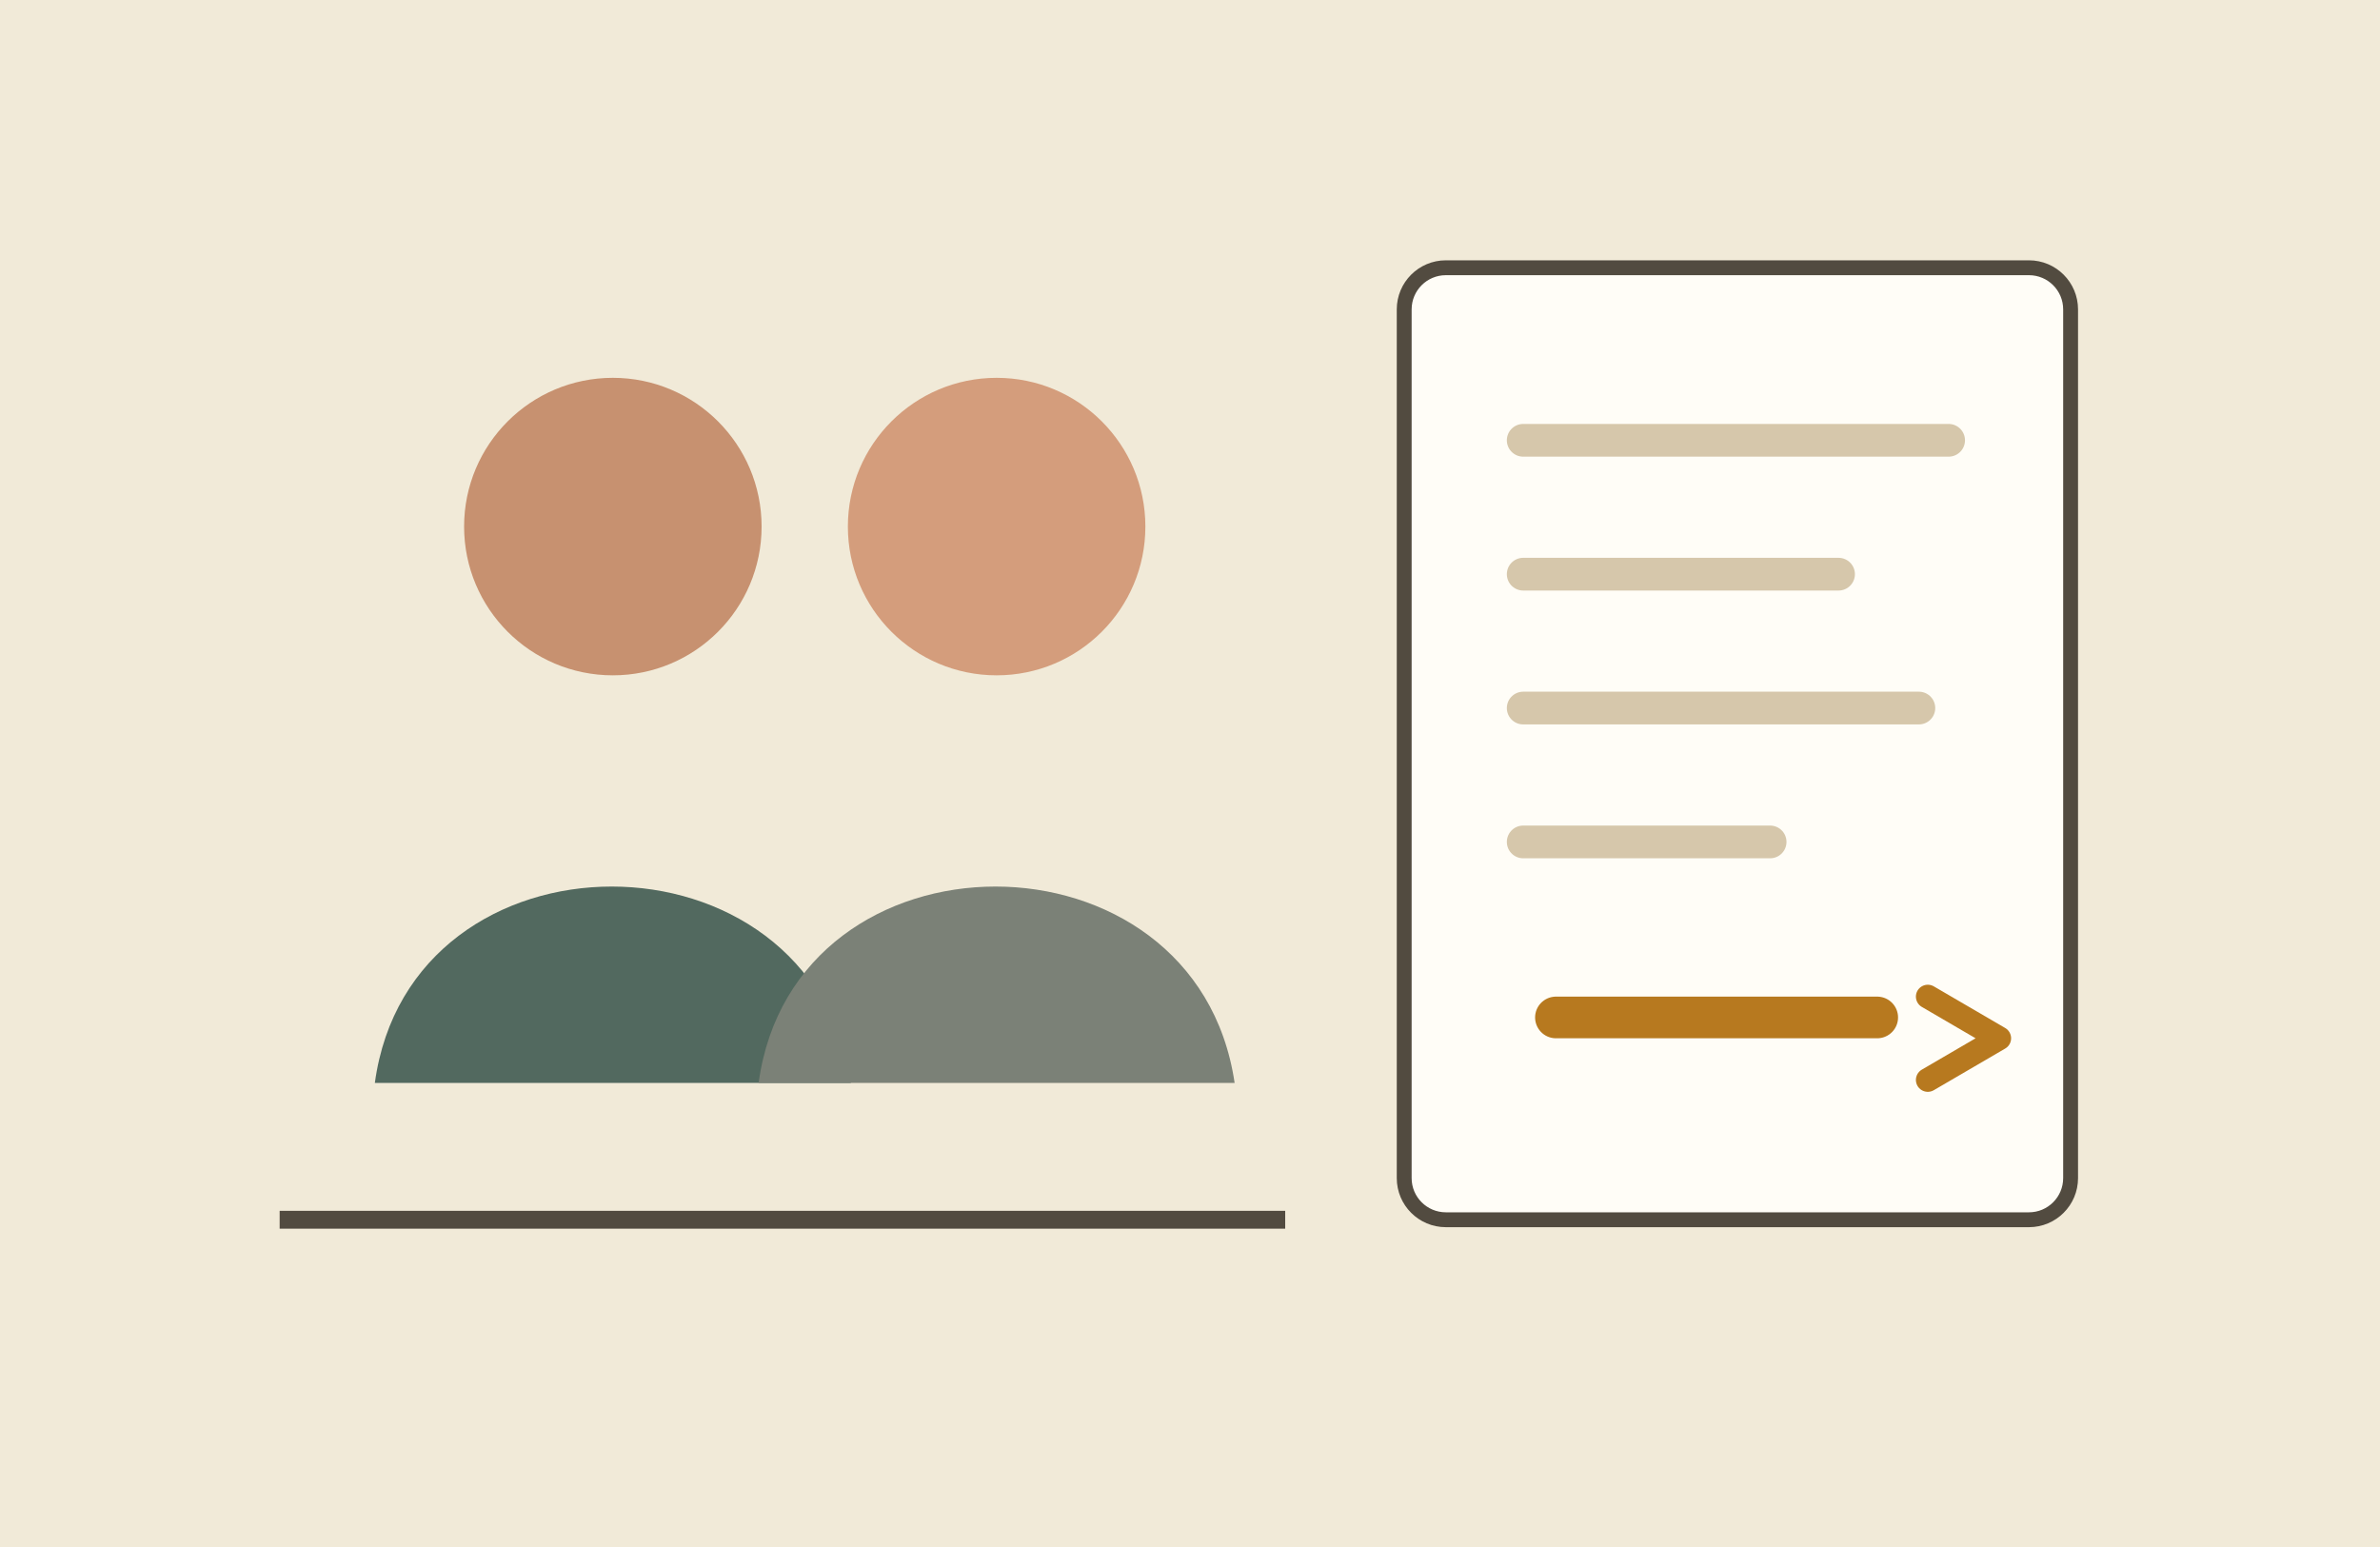
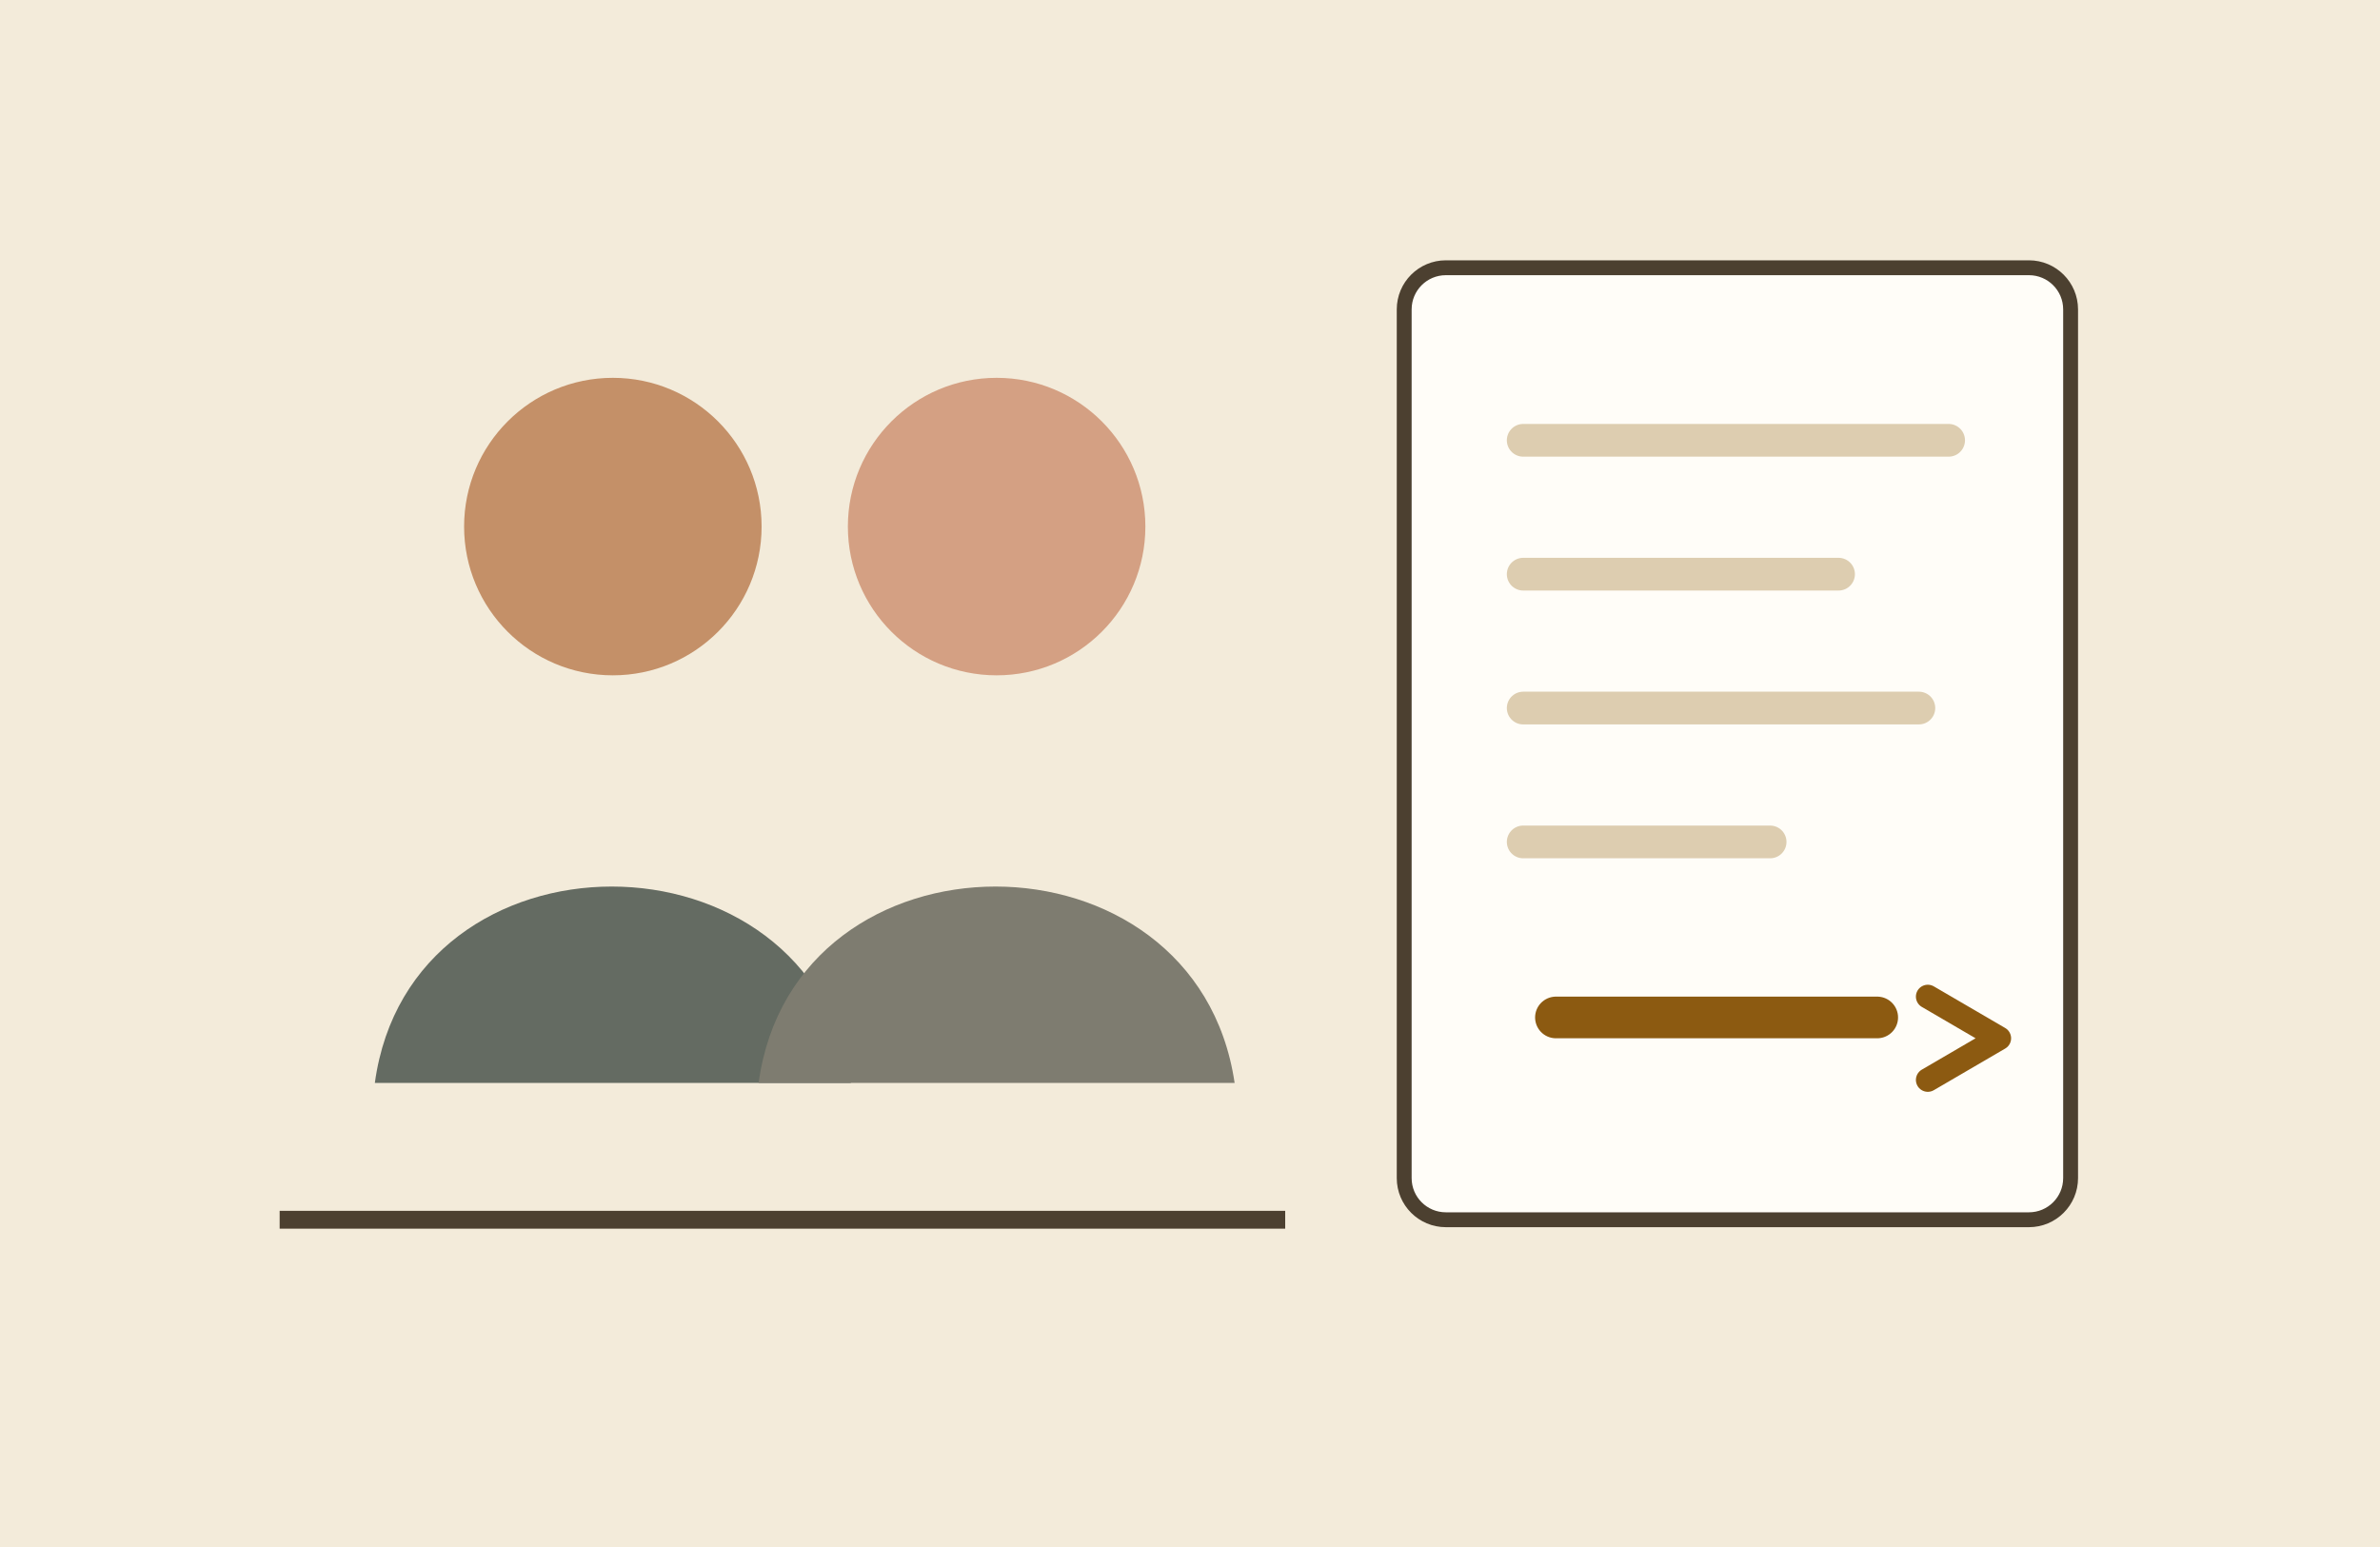
<svg xmlns="http://www.w3.org/2000/svg" viewBox="0 0 800 520" role="img" aria-labelledby="title">
-   <rect width="800" height="520" fill="#f1ead8" />
-   <circle cx="206" cy="177" r="50" fill="#c79170" />
-   <path d="M126 364c12-88 147-88 160 0" fill="#52695f" />
-   <circle cx="335" cy="177" r="50" fill="#d49d7c" />
-   <path d="M255 364c12-88 147-88 160 0" fill="#7b8177" />
-   <path d="M94 410h338" stroke="#524b40" stroke-width="6" />
-   <rect x="472" y="90" width="224" height="320" rx="14" fill="#fffdf7" stroke="#524b40" stroke-width="5" />
-   <path d="M512 148h143M512 193h106M512 238h133M512 283h83" stroke="#d6c7ab" stroke-width="11" stroke-linecap="round" />
-   <path d="M523 342h108" stroke="#b7791f" stroke-width="14" stroke-linecap="round" />
-   <path d="m648 335 24 14-24 14" fill="none" stroke="#b7791f" stroke-width="8" stroke-linecap="round" stroke-linejoin="round" />
+   <rect width="800" height="520" fill="#F3EBDA" />
+   <circle cx="206" cy="177" r="50" fill="#C49068" />
+   <path d="M126 364c12-88 147-88 160 0" fill="#646B62" />
+   <circle cx="335" cy="177" r="50" fill="#D4A083" />
+   <path d="M255 364c12-88 147-88 160 0" fill="#7E7C70" />
+   <path d="M94 410h338" stroke="#4C4030" stroke-width="6" />
+   <rect x="472" y="90" width="224" height="320" rx="14" fill="#FFFDF8" stroke="#4C4030" stroke-width="5" />
+   <path d="M512 148h143M512 193h106M512 238h133M512 283h83" stroke="#DDCDB0" stroke-width="11" stroke-linecap="round" />
+   <path d="M523 342h108" stroke="#8C5A11" stroke-width="14" stroke-linecap="round" />
+   <path d="m648 335 24 14-24 14" fill="none" stroke="#8C5A11" stroke-width="8" stroke-linecap="round" stroke-linejoin="round" />
</svg>
